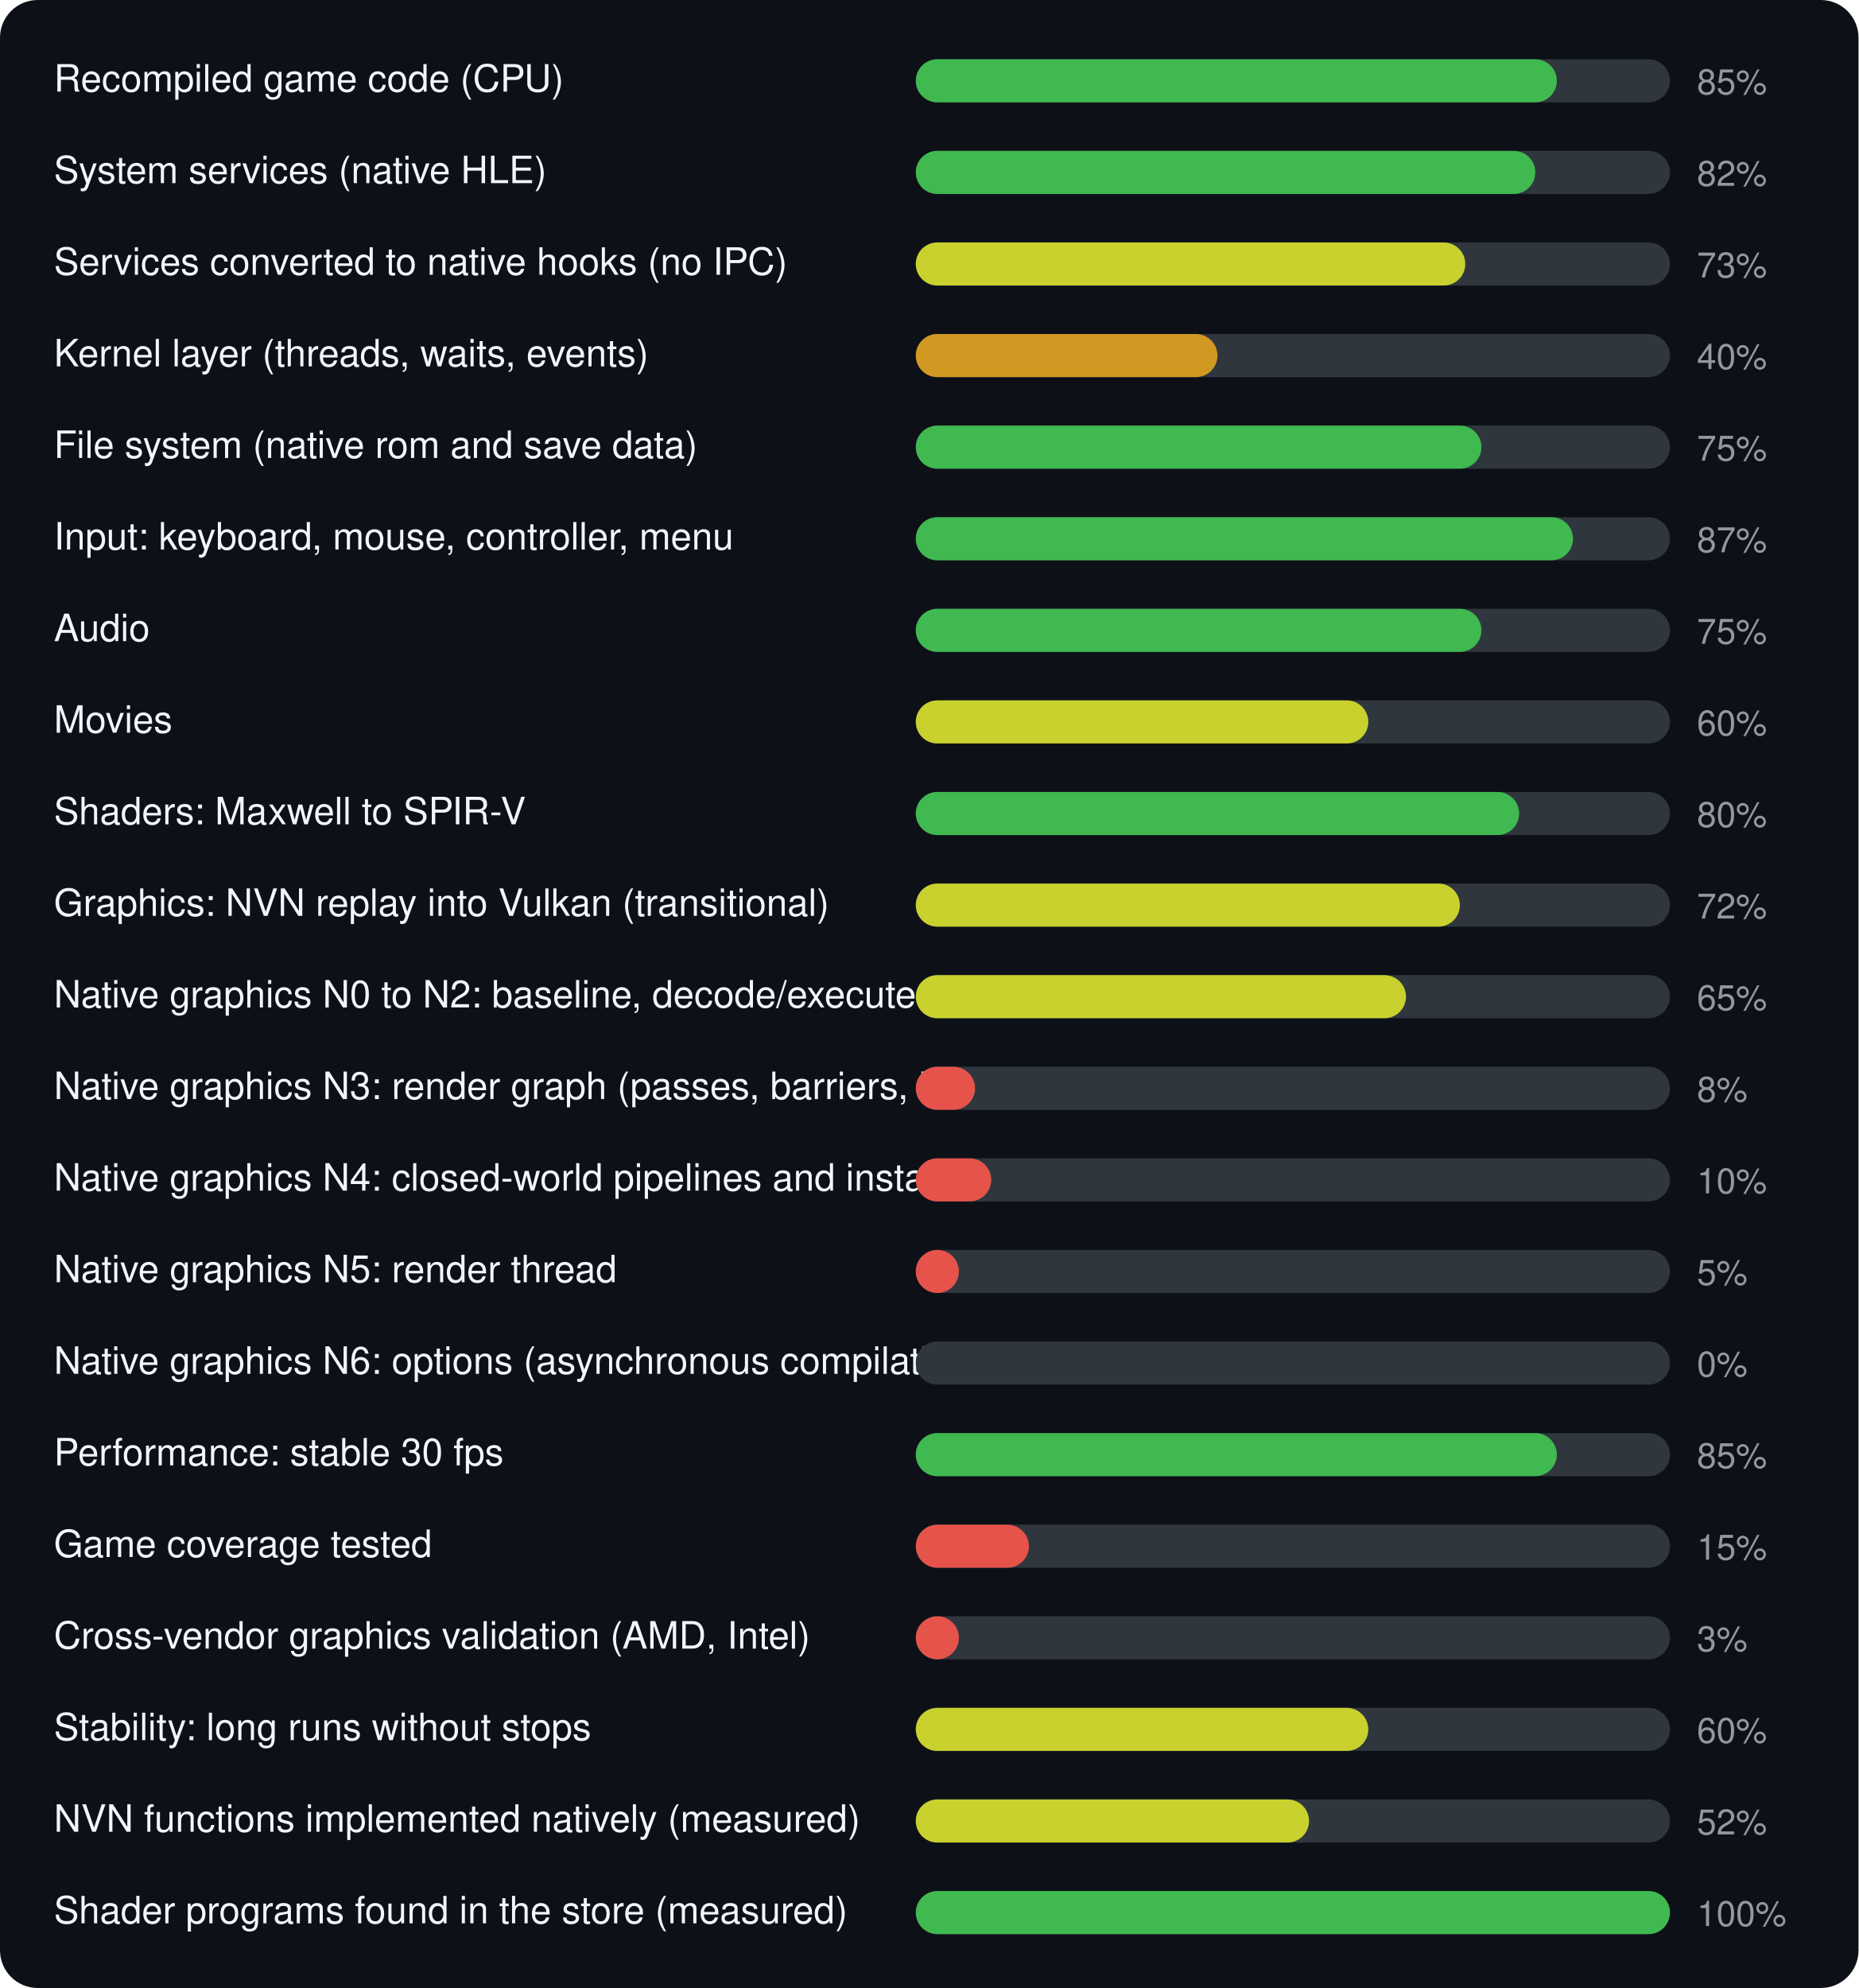
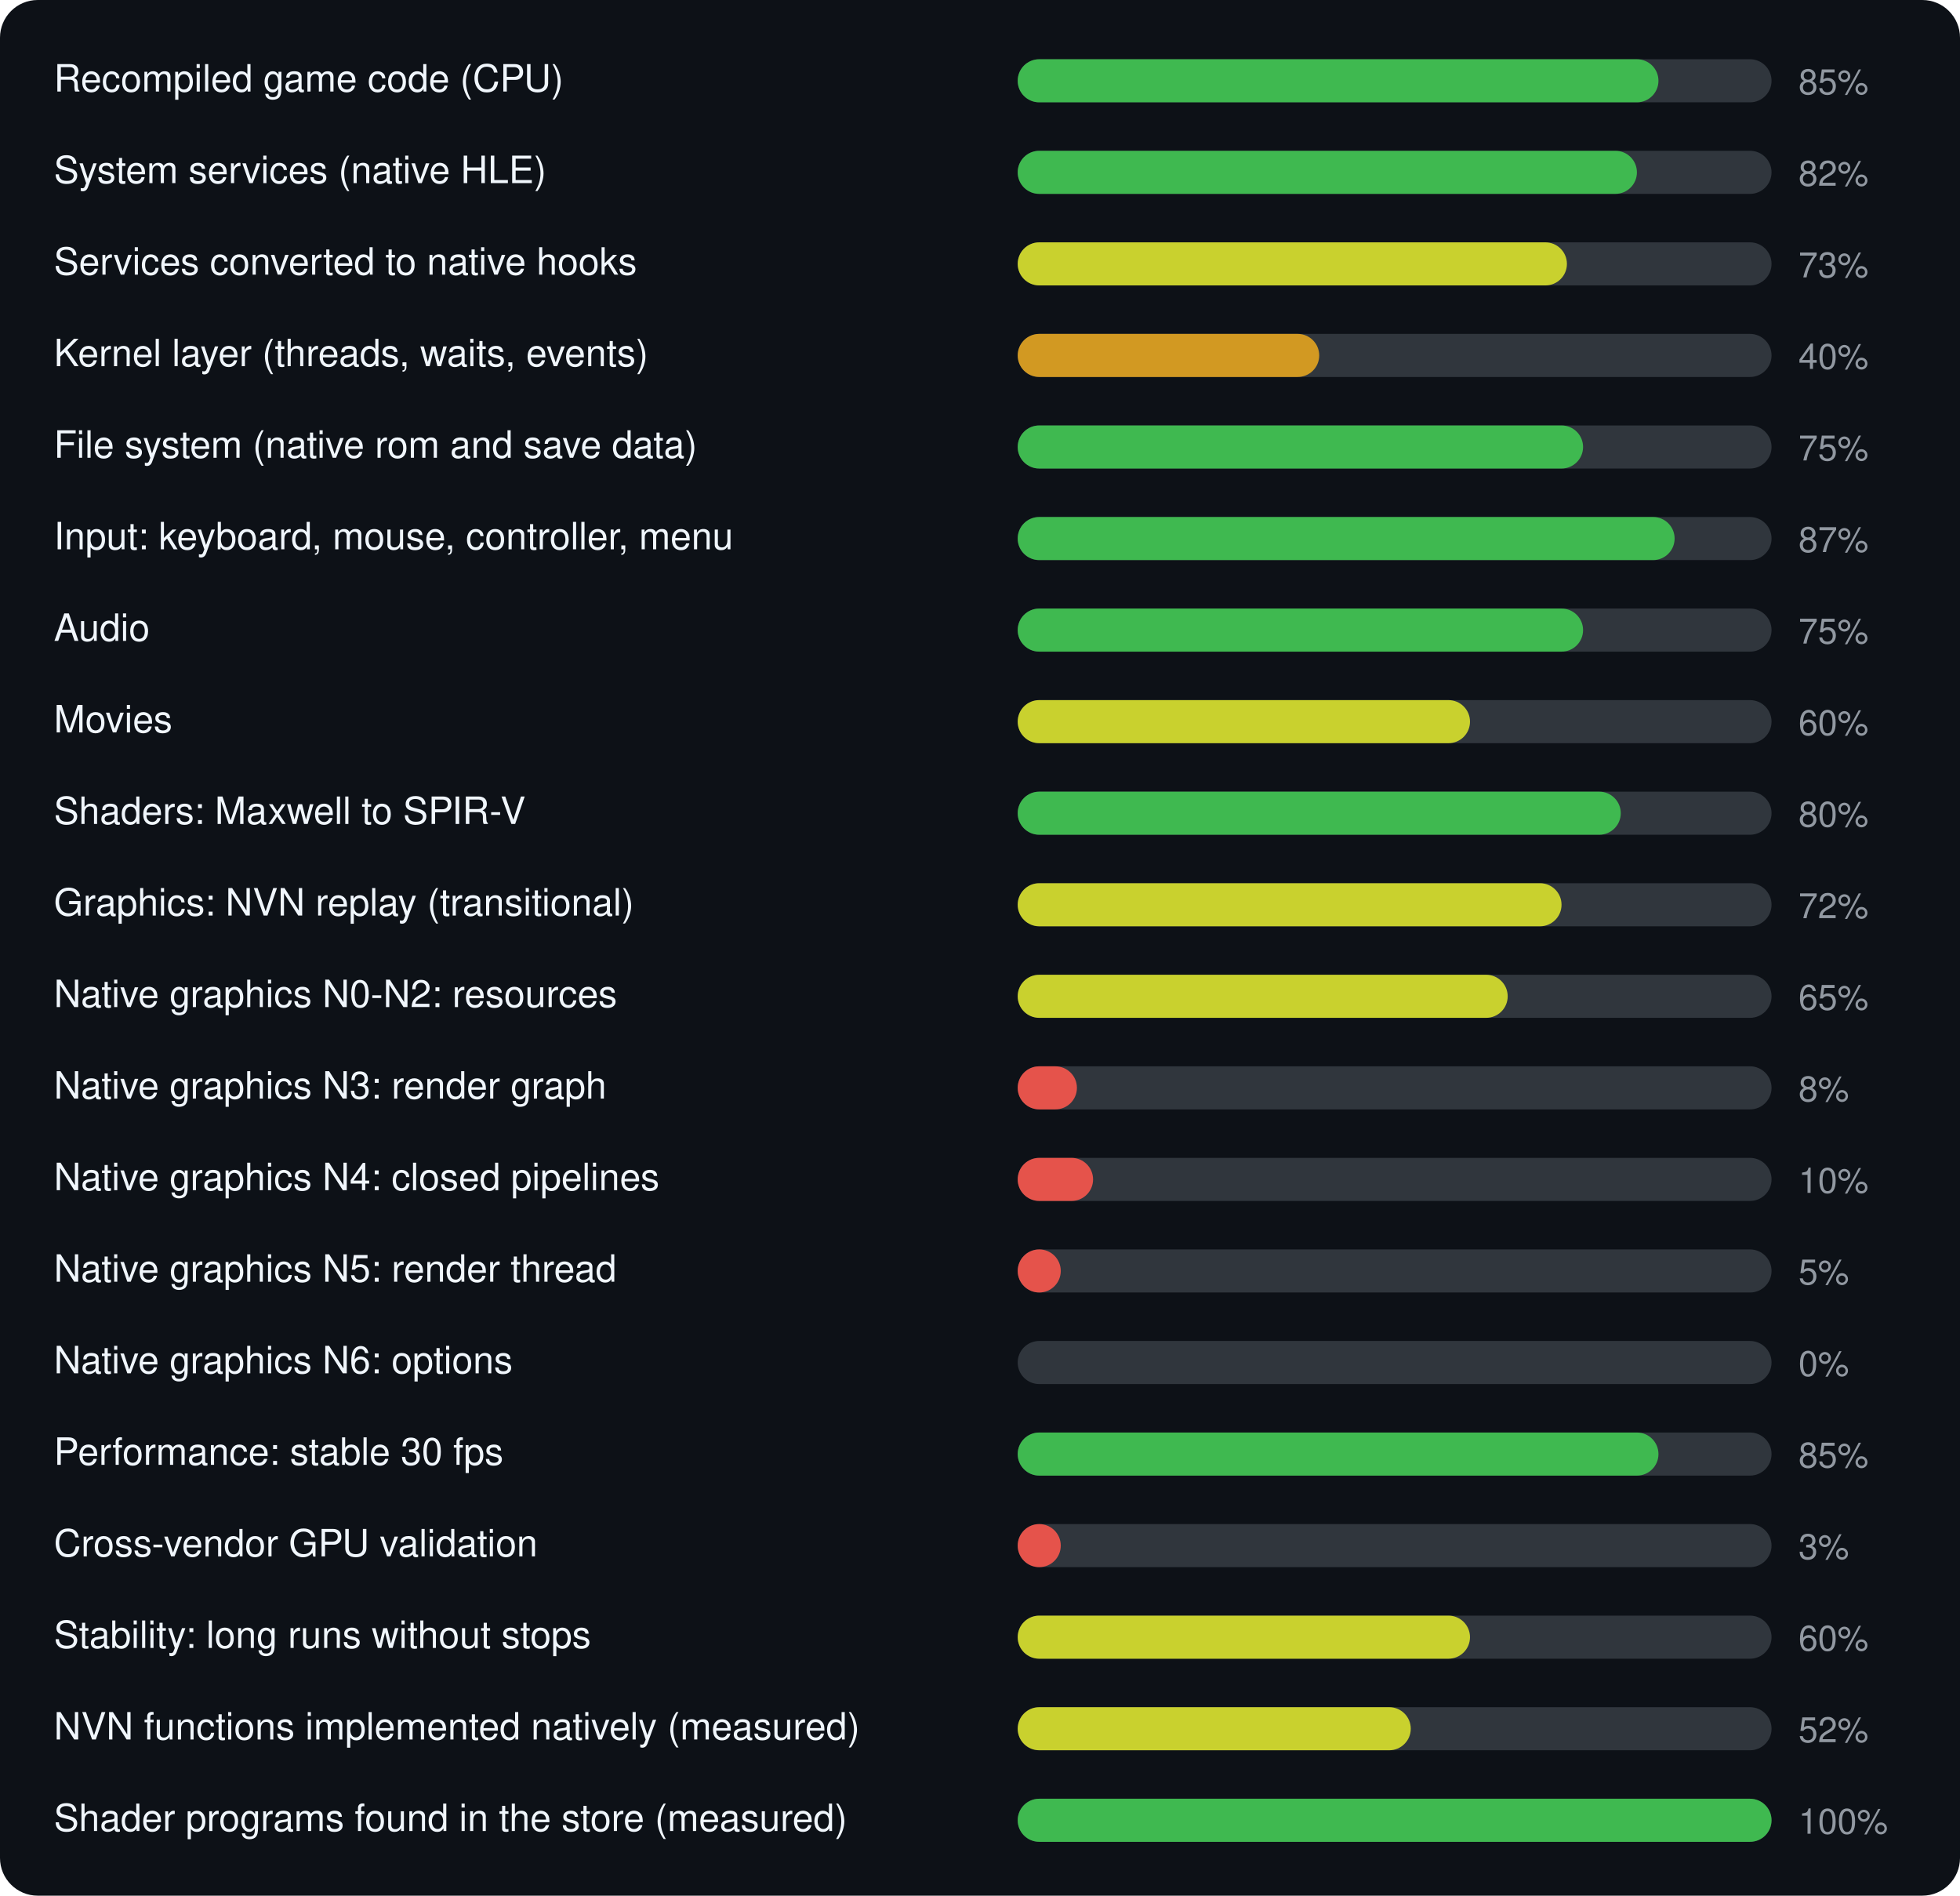
- <svg xmlns="http://www.w3.org/2000/svg" width="690" height="738" viewBox="0 0 690 738" role="img" aria-label="Progress by area">
+ <svg xmlns="http://www.w3.org/2000/svg" width="728" height="704" viewBox="0 0 728 704" role="img" aria-label="Progress by area">
  <style>.t{fill:#f0f6fc;font-family:Segoe UI,Helvetica,Arial,sans-serif}.m{fill:#9198a1;font-family:Segoe UI,Helvetica,Arial,sans-serif}</style>
-   <rect width="690" height="738" rx="14" fill="#0d1117" />
+   <rect width="728" height="704" rx="14" fill="#0d1117" />
  <text class="t" x="20" y="34" font-size="14">Recompiled game code (CPU)</text>
-   <rect x="340" y="22" width="280" height="16" rx="8" fill="#30363d" />
-   <rect x="340" y="22" width="238" height="16" rx="8" fill="#3fb950" />
-   <text class="m" x="630" y="35" font-size="13">85%</text>
+   <rect x="378" y="22" width="280" height="16" rx="8" fill="#30363d" />
+   <rect x="378" y="22" width="238" height="16" rx="8" fill="#3fb950" />
+   <text class="m" x="668" y="35" font-size="13">85%</text>
  <text class="t" x="20" y="68" font-size="14">System services (native HLE)</text>
-   <rect x="340" y="56" width="280" height="16" rx="8" fill="#30363d" />
-   <rect x="340" y="56" width="230" height="16" rx="8" fill="#3fb950" />
-   <text class="m" x="630" y="69" font-size="13">82%</text>
-   <text class="t" x="20" y="102" font-size="14">Services converted to native hooks (no IPC)</text>
-   <rect x="340" y="90" width="280" height="16" rx="8" fill="#30363d" />
-   <rect x="340" y="90" width="204" height="16" rx="8" fill="#c9d12e" />
-   <text class="m" x="630" y="103" font-size="13">73%</text>
+   <rect x="378" y="56" width="280" height="16" rx="8" fill="#30363d" />
+   <rect x="378" y="56" width="230" height="16" rx="8" fill="#3fb950" />
+   <text class="m" x="668" y="69" font-size="13">82%</text>
+   <text class="t" x="20" y="102" font-size="14">Services converted to native hooks</text>
+   <rect x="378" y="90" width="280" height="16" rx="8" fill="#30363d" />
+   <rect x="378" y="90" width="204" height="16" rx="8" fill="#c9d12e" />
+   <text class="m" x="668" y="103" font-size="13">73%</text>
  <text class="t" x="20" y="136" font-size="14">Kernel layer (threads, waits, events)</text>
-   <rect x="340" y="124" width="280" height="16" rx="8" fill="#30363d" />
-   <rect x="340" y="124" width="112" height="16" rx="8" fill="#d29922" />
-   <text class="m" x="630" y="137" font-size="13">40%</text>
+   <rect x="378" y="124" width="280" height="16" rx="8" fill="#30363d" />
+   <rect x="378" y="124" width="112" height="16" rx="8" fill="#d29922" />
+   <text class="m" x="668" y="137" font-size="13">40%</text>
  <text class="t" x="20" y="170" font-size="14">File system (native rom and save data)</text>
-   <rect x="340" y="158" width="280" height="16" rx="8" fill="#30363d" />
-   <rect x="340" y="158" width="210" height="16" rx="8" fill="#3fb950" />
-   <text class="m" x="630" y="171" font-size="13">75%</text>
+   <rect x="378" y="158" width="280" height="16" rx="8" fill="#30363d" />
+   <rect x="378" y="158" width="210" height="16" rx="8" fill="#3fb950" />
+   <text class="m" x="668" y="171" font-size="13">75%</text>
  <text class="t" x="20" y="204" font-size="14">Input: keyboard, mouse, controller, menu</text>
-   <rect x="340" y="192" width="280" height="16" rx="8" fill="#30363d" />
-   <rect x="340" y="192" width="244" height="16" rx="8" fill="#3fb950" />
-   <text class="m" x="630" y="205" font-size="13">87%</text>
+   <rect x="378" y="192" width="280" height="16" rx="8" fill="#30363d" />
+   <rect x="378" y="192" width="244" height="16" rx="8" fill="#3fb950" />
+   <text class="m" x="668" y="205" font-size="13">87%</text>
  <text class="t" x="20" y="238" font-size="14">Audio</text>
-   <rect x="340" y="226" width="280" height="16" rx="8" fill="#30363d" />
-   <rect x="340" y="226" width="210" height="16" rx="8" fill="#3fb950" />
-   <text class="m" x="630" y="239" font-size="13">75%</text>
+   <rect x="378" y="226" width="280" height="16" rx="8" fill="#30363d" />
+   <rect x="378" y="226" width="210" height="16" rx="8" fill="#3fb950" />
+   <text class="m" x="668" y="239" font-size="13">75%</text>
  <text class="t" x="20" y="272" font-size="14">Movies</text>
-   <rect x="340" y="260" width="280" height="16" rx="8" fill="#30363d" />
-   <rect x="340" y="260" width="168" height="16" rx="8" fill="#c9d12e" />
-   <text class="m" x="630" y="273" font-size="13">60%</text>
+   <rect x="378" y="260" width="280" height="16" rx="8" fill="#30363d" />
+   <rect x="378" y="260" width="168" height="16" rx="8" fill="#c9d12e" />
+   <text class="m" x="668" y="273" font-size="13">60%</text>
  <text class="t" x="20" y="306" font-size="14">Shaders: Maxwell to SPIR-V</text>
-   <rect x="340" y="294" width="280" height="16" rx="8" fill="#30363d" />
-   <rect x="340" y="294" width="224" height="16" rx="8" fill="#3fb950" />
-   <text class="m" x="630" y="307" font-size="13">80%</text>
-   <text class="t" x="20" y="340" font-size="14">Graphics: NVN replay into Vulkan (transitional)</text>
-   <rect x="340" y="328" width="280" height="16" rx="8" fill="#30363d" />
-   <rect x="340" y="328" width="202" height="16" rx="8" fill="#c9d12e" />
-   <text class="m" x="630" y="341" font-size="13">72%</text>
-   <text class="t" x="20" y="374" font-size="14">Native graphics N0 to N2: baseline, decode/execute split, resources</text>
-   <rect x="340" y="362" width="280" height="16" rx="8" fill="#30363d" />
-   <rect x="340" y="362" width="182" height="16" rx="8" fill="#c9d12e" />
-   <text class="m" x="630" y="375" font-size="13">65%</text>
-   <text class="t" x="20" y="408" font-size="14">Native graphics N3: render graph (passes, barriers, layouts)</text>
-   <rect x="340" y="396" width="280" height="16" rx="8" fill="#30363d" />
-   <rect x="340" y="396" width="22" height="16" rx="8" fill="#e5534b" />
-   <text class="m" x="630" y="409" font-size="13">8%</text>
-   <text class="t" x="20" y="442" font-size="14">Native graphics N4: closed-world pipelines and install-time textures</text>
-   <rect x="340" y="430" width="280" height="16" rx="8" fill="#30363d" />
-   <rect x="340" y="430" width="28" height="16" rx="8" fill="#e5534b" />
-   <text class="m" x="630" y="443" font-size="13">10%</text>
+   <rect x="378" y="294" width="280" height="16" rx="8" fill="#30363d" />
+   <rect x="378" y="294" width="224" height="16" rx="8" fill="#3fb950" />
+   <text class="m" x="668" y="307" font-size="13">80%</text>
+   <text class="t" x="20" y="340" font-size="14">Graphics: NVN replay (transitional)</text>
+   <rect x="378" y="328" width="280" height="16" rx="8" fill="#30363d" />
+   <rect x="378" y="328" width="202" height="16" rx="8" fill="#c9d12e" />
+   <text class="m" x="668" y="341" font-size="13">72%</text>
+   <text class="t" x="20" y="374" font-size="14">Native graphics N0-N2: resources</text>
+   <rect x="378" y="362" width="280" height="16" rx="8" fill="#30363d" />
+   <rect x="378" y="362" width="182" height="16" rx="8" fill="#c9d12e" />
+   <text class="m" x="668" y="375" font-size="13">65%</text>
+   <text class="t" x="20" y="408" font-size="14">Native graphics N3: render graph</text>
+   <rect x="378" y="396" width="280" height="16" rx="8" fill="#30363d" />
+   <rect x="378" y="396" width="22" height="16" rx="8" fill="#e5534b" />
+   <text class="m" x="668" y="409" font-size="13">8%</text>
+   <text class="t" x="20" y="442" font-size="14">Native graphics N4: closed pipelines</text>
+   <rect x="378" y="430" width="280" height="16" rx="8" fill="#30363d" />
+   <rect x="378" y="430" width="28" height="16" rx="8" fill="#e5534b" />
+   <text class="m" x="668" y="443" font-size="13">10%</text>
  <text class="t" x="20" y="476" font-size="14">Native graphics N5: render thread</text>
-   <rect x="340" y="464" width="280" height="16" rx="8" fill="#30363d" />
-   <rect x="340" y="464" width="16" height="16" rx="8" fill="#e5534b" />
-   <text class="m" x="630" y="477" font-size="13">5%</text>
-   <text class="t" x="20" y="510" font-size="14">Native graphics N6: options (asynchronous compilation, frame pacing hooks)</text>
-   <rect x="340" y="498" width="280" height="16" rx="8" fill="#30363d" />
-   <text class="m" x="630" y="511" font-size="13">0%</text>
+   <rect x="378" y="464" width="280" height="16" rx="8" fill="#30363d" />
+   <rect x="378" y="464" width="16" height="16" rx="8" fill="#e5534b" />
+   <text class="m" x="668" y="477" font-size="13">5%</text>
+   <text class="t" x="20" y="510" font-size="14">Native graphics N6: options</text>
+   <rect x="378" y="498" width="280" height="16" rx="8" fill="#30363d" />
+   <text class="m" x="668" y="511" font-size="13">0%</text>
  <text class="t" x="20" y="544" font-size="14">Performance: stable 30 fps</text>
-   <rect x="340" y="532" width="280" height="16" rx="8" fill="#30363d" />
-   <rect x="340" y="532" width="238" height="16" rx="8" fill="#3fb950" />
-   <text class="m" x="630" y="545" font-size="13">85%</text>
-   <text class="t" x="20" y="578" font-size="14">Game coverage tested</text>
-   <rect x="340" y="566" width="280" height="16" rx="8" fill="#30363d" />
-   <rect x="340" y="566" width="42" height="16" rx="8" fill="#e5534b" />
-   <text class="m" x="630" y="579" font-size="13">15%</text>
-   <text class="t" x="20" y="612" font-size="14">Cross-vendor graphics validation (AMD, Intel)</text>
-   <rect x="340" y="600" width="280" height="16" rx="8" fill="#30363d" />
-   <rect x="340" y="600" width="16" height="16" rx="8" fill="#e5534b" />
-   <text class="m" x="630" y="613" font-size="13">3%</text>
-   <text class="t" x="20" y="646" font-size="14">Stability: long runs without stops</text>
-   <rect x="340" y="634" width="280" height="16" rx="8" fill="#30363d" />
-   <rect x="340" y="634" width="168" height="16" rx="8" fill="#c9d12e" />
-   <text class="m" x="630" y="647" font-size="13">60%</text>
-   <text class="t" x="20" y="680" font-size="14">NVN functions implemented natively (measured)</text>
-   <rect x="340" y="668" width="280" height="16" rx="8" fill="#30363d" />
-   <rect x="340" y="668" width="146" height="16" rx="8" fill="#c9d12e" />
-   <text class="m" x="630" y="681" font-size="13">52%</text>
-   <text class="t" x="20" y="714" font-size="14">Shader programs found in the store (measured)</text>
-   <rect x="340" y="702" width="280" height="16" rx="8" fill="#30363d" />
-   <rect x="340" y="702" width="280" height="16" rx="8" fill="#3fb950" />
-   <text class="m" x="630" y="715" font-size="13">100%</text>
+   <rect x="378" y="532" width="280" height="16" rx="8" fill="#30363d" />
+   <rect x="378" y="532" width="238" height="16" rx="8" fill="#3fb950" />
+   <text class="m" x="668" y="545" font-size="13">85%</text>
+   <text class="t" x="20" y="578" font-size="14">Cross-vendor GPU validation</text>
+   <rect x="378" y="566" width="280" height="16" rx="8" fill="#30363d" />
+   <rect x="378" y="566" width="16" height="16" rx="8" fill="#e5534b" />
+   <text class="m" x="668" y="579" font-size="13">3%</text>
+   <text class="t" x="20" y="612" font-size="14">Stability: long runs without stops</text>
+   <rect x="378" y="600" width="280" height="16" rx="8" fill="#30363d" />
+   <rect x="378" y="600" width="168" height="16" rx="8" fill="#c9d12e" />
+   <text class="m" x="668" y="613" font-size="13">60%</text>
+   <text class="t" x="20" y="646" font-size="14">NVN functions implemented natively (measured)</text>
+   <rect x="378" y="634" width="280" height="16" rx="8" fill="#30363d" />
+   <rect x="378" y="634" width="146" height="16" rx="8" fill="#c9d12e" />
+   <text class="m" x="668" y="647" font-size="13">52%</text>
+   <text class="t" x="20" y="680" font-size="14">Shader programs found in the store (measured)</text>
+   <rect x="378" y="668" width="280" height="16" rx="8" fill="#30363d" />
+   <rect x="378" y="668" width="280" height="16" rx="8" fill="#3fb950" />
+   <text class="m" x="668" y="681" font-size="13">100%</text>
</svg>
